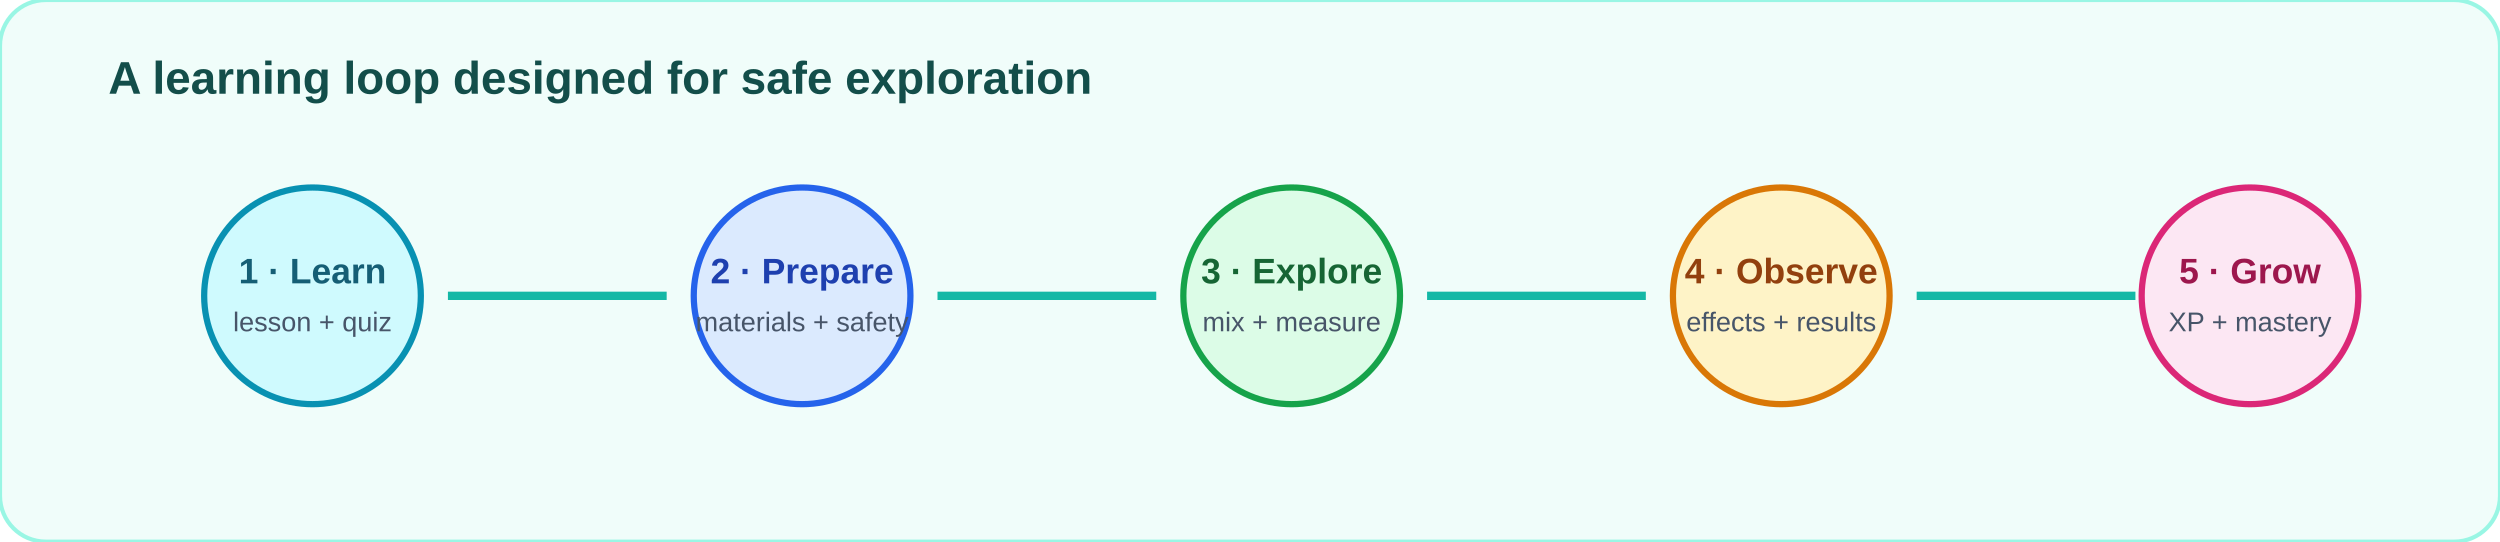
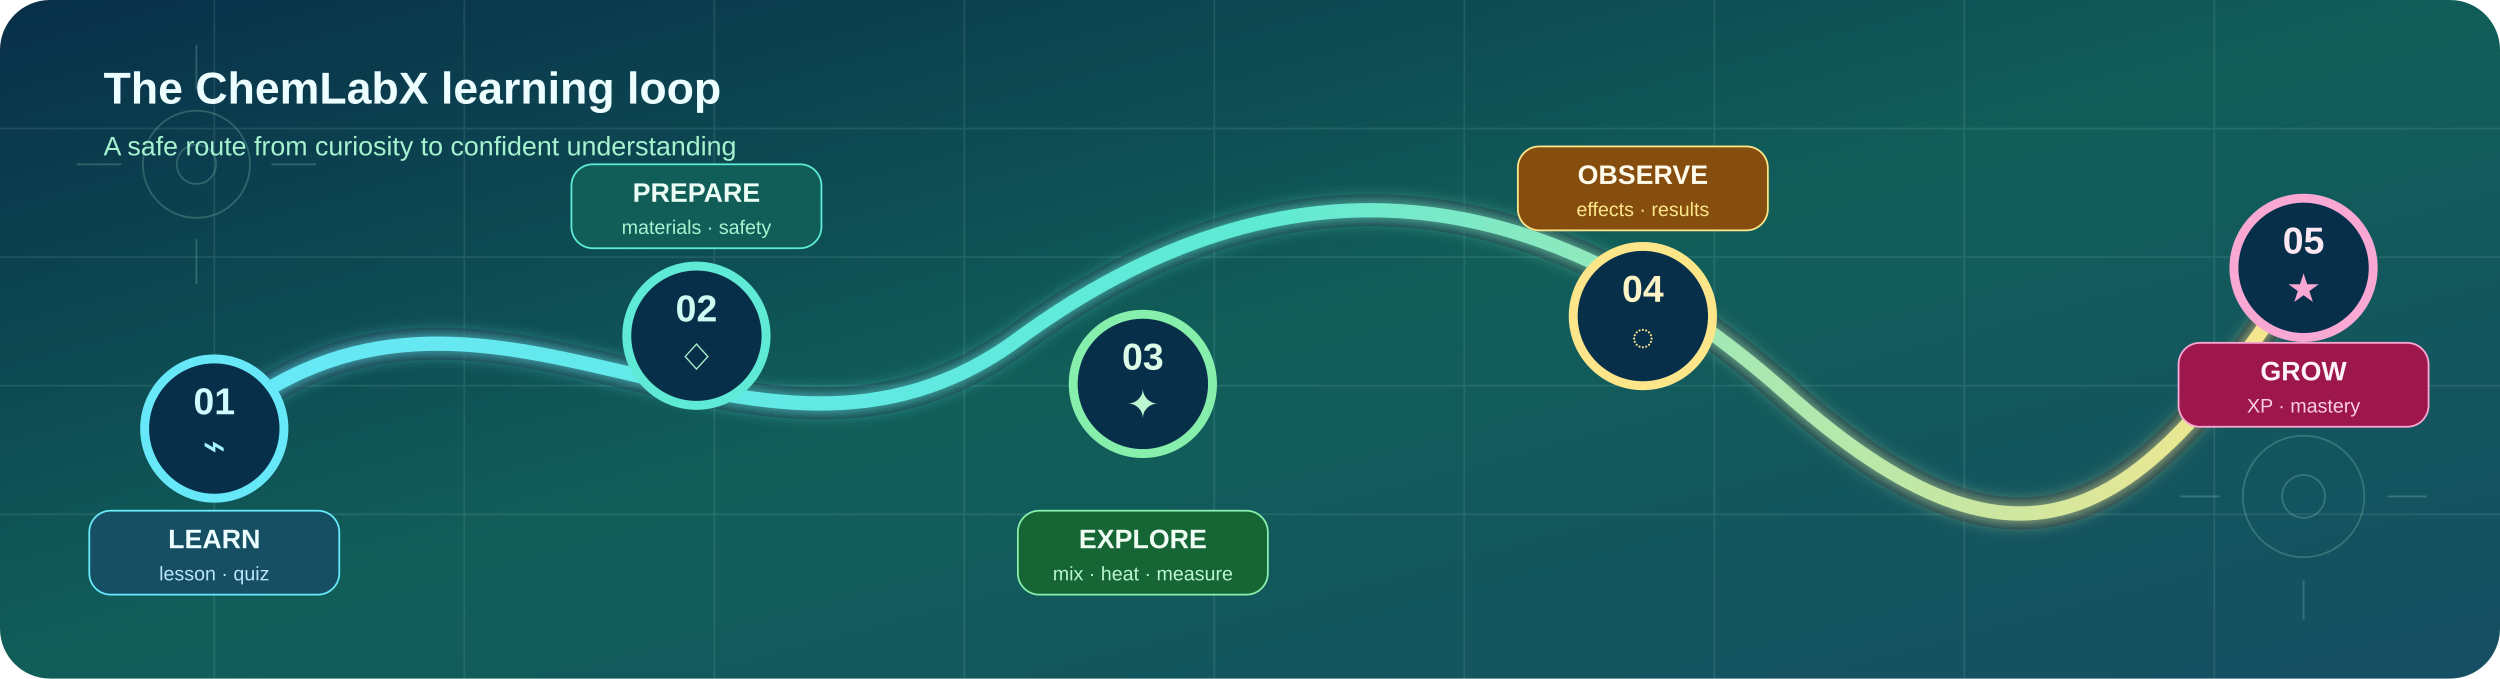
- <svg xmlns="http://www.w3.org/2000/svg" viewBox="0 0 1200 260" role="img" aria-labelledby="title">
-   <rect width="1200" height="260" rx="22" fill="#f0fdfa" stroke="#99f6e4" stroke-width="2" />
-   <text x="52" y="45" fill="#134e4a" font-family="Arial" font-size="22" font-weight="700">A learning loop designed for safe exploration</text>
-   <g font-family="Arial" text-anchor="middle">
+ <svg xmlns="http://www.w3.org/2000/svg" viewBox="0 0 1400 380" role="img" aria-labelledby="title desc">
+   <defs>
+     <linearGradient id="bg" x1="0" y1="0" x2="1" y2="1">
+       <stop stop-color="#082f49" />
+       <stop offset=".5" stop-color="#115e59" />
+       <stop offset="1" stop-color="#164e63" />
+     </linearGradient>
+     <linearGradient id="route" x1="0" x2="1">
+       <stop stop-color="#67e8f9" />
+       <stop offset=".5" stop-color="#5eead4" />
+       <stop offset="1" stop-color="#fde68a" />
+     </linearGradient>
+     <filter id="glow">
+       <feGaussianBlur stdDeviation="5" result="blur" />
+       <feMerge>
+         <feMergeNode in="blur" />
+         <feMergeNode in="SourceGraphic" />
+       </feMerge>
+     </filter>
+   </defs>
+   <rect width="1400" height="380" rx="28" fill="url(#bg)" />
+   <g opacity=".1" stroke="#cffafe">
+     <path d="M0 72h1400M0 144h1400M0 216h1400M0 288h1400M120 0v380M260 0v380M400 0v380M540 0v380M680 0v380M820 0v380M960 0v380M1100 0v380M1240 0v380" />
+   </g>
+   <g fill="none" stroke="#a7f3d0" opacity=".22">
+     <circle cx="110" cy="92" r="30" />
+     <circle cx="110" cy="92" r="11" />
+     <path d="M110 50v-25M110 134v25M68 92H43M152 92h25" />
+     <circle cx="1290" cy="278" r="34" />
+     <circle cx="1290" cy="278" r="12" />
+     <path d="M1290 231v-22M1290 325v22M1243 278h-22M1337 278h22" />
+   </g>
+   <g font-family="Arial,Helvetica,sans-serif">
+     <text x="58" y="58" fill="#ecfeff" font-size="25" font-weight="700">The ChemLabX learning loop</text>
+     <text x="58" y="87" fill="#a7f3d0" font-size="15">A safe route from curiosity to confident understanding</text>
+   </g>
+   <path d="M120 240 C 270 110, 420 300, 570 190 S 865 100, 1000 220 S 1200 290, 1290 150" fill="none" stroke="#0f172a" opacity=".45" stroke-width="18" />
+   <path d="M120 240 C 270 110, 420 300, 570 190 S 865 100, 1000 220 S 1200 290, 1290 150" fill="none" stroke="url(#route)" stroke-width="8" stroke-linecap="round" filter="url(#glow)" />
+   <g font-family="Arial,Helvetica,sans-serif" text-anchor="middle">
    <g>
-       <circle cx="150" cy="142" r="52" fill="#cffafe" stroke="#0891b2" stroke-width="3" />
-       <text x="150" y="136" fill="#155e75" font-size="17" font-weight="700">1 · Learn</text>
-       <text x="150" y="159" fill="#475569" font-size="13">lesson + quiz</text>
+       <circle cx="120" cy="240" r="39" fill="#082f49" stroke="#67e8f9" stroke-width="5" />
+       <text x="120" y="232" fill="#cffafe" font-size="21" font-weight="700">01</text>
+       <text x="120" y="257" fill="#a5f3fc" font-size="22">⌁</text>
+       <rect x="50" y="286" width="140" height="47" rx="12" fill="#164e63" stroke="#67e8f9" />
+       <text x="120" y="307" fill="#ecfeff" font-size="15" font-weight="700">LEARN</text>
+       <text x="120" y="325" fill="#bae6fd" font-size="11">lesson · quiz</text>
    </g>
-     <path d="M215 142h105" stroke="#14b8a6" stroke-width="4" />
    <g>
-       <circle cx="385" cy="142" r="52" fill="#dbeafe" stroke="#2563eb" stroke-width="3" />
-       <text x="385" y="136" fill="#1e40af" font-size="17" font-weight="700">2 · Prepare</text>
-       <text x="385" y="159" fill="#475569" font-size="13">materials + safety</text>
+       <circle cx="390" cy="188" r="39" fill="#082f49" stroke="#5eead4" stroke-width="5" />
+       <text x="390" y="180" fill="#ccfbf1" font-size="21" font-weight="700">02</text>
+       <text x="390" y="207" fill="#a7f3d0" font-size="22">◇</text>
+       <rect x="320" y="92" width="140" height="47" rx="12" fill="#115e59" stroke="#5eead4" />
+       <text x="390" y="113" fill="#ecfdf5" font-size="15" font-weight="700">PREPARE</text>
+       <text x="390" y="131" fill="#a7f3d0" font-size="11">materials · safety</text>
    </g>
-     <path d="M450 142h105" stroke="#14b8a6" stroke-width="4" />
    <g>
-       <circle cx="620" cy="142" r="52" fill="#dcfce7" stroke="#16a34a" stroke-width="3" />
-       <text x="620" y="136" fill="#166534" font-size="17" font-weight="700">3 · Explore</text>
-       <text x="620" y="159" fill="#475569" font-size="13">mix + measure</text>
+       <circle cx="640" cy="215" r="39" fill="#082f49" stroke="#86efac" stroke-width="5" />
+       <text x="640" y="207" fill="#dcfce7" font-size="21" font-weight="700">03</text>
+       <text x="640" y="234" fill="#bbf7d0" font-size="22">✦</text>
+       <rect x="570" y="286" width="140" height="47" rx="12" fill="#166534" stroke="#86efac" />
+       <text x="640" y="307" fill="#f0fdf4" font-size="15" font-weight="700">EXPLORE</text>
+       <text x="640" y="325" fill="#bbf7d0" font-size="11">mix · heat · measure</text>
    </g>
-     <path d="M685 142h105" stroke="#14b8a6" stroke-width="4" />
    <g>
-       <circle cx="855" cy="142" r="52" fill="#fef3c7" stroke="#d97706" stroke-width="3" />
-       <text x="855" y="136" fill="#92400e" font-size="17" font-weight="700">4 · Observe</text>
-       <text x="855" y="159" fill="#475569" font-size="13">effects + results</text>
+       <circle cx="920" cy="177" r="39" fill="#082f49" stroke="#fde68a" stroke-width="5" />
+       <text x="920" y="169" fill="#fef3c7" font-size="21" font-weight="700">04</text>
+       <text x="920" y="196" fill="#fde68a" font-size="22">◌</text>
+       <rect x="850" y="82" width="140" height="47" rx="12" fill="#854d0e" stroke="#fde68a" />
+       <text x="920" y="103" fill="#fffbeb" font-size="15" font-weight="700">OBSERVE</text>
+       <text x="920" y="121" fill="#fde68a" font-size="11">effects · results</text>
    </g>
-     <path d="M920 142h105" stroke="#14b8a6" stroke-width="4" />
    <g>
-       <circle cx="1080" cy="142" r="52" fill="#fce7f3" stroke="#db2777" stroke-width="3" />
-       <text x="1080" y="136" fill="#9d174d" font-size="17" font-weight="700">5 · Grow</text>
-       <text x="1080" y="159" fill="#475569" font-size="13">XP + mastery</text>
+       <circle cx="1290" cy="150" r="39" fill="#082f49" stroke="#f9a8d4" stroke-width="5" />
+       <text x="1290" y="142" fill="#fce7f3" font-size="21" font-weight="700">05</text>
+       <text x="1290" y="169" fill="#f9a8d4" font-size="22">★</text>
+       <rect x="1220" y="192" width="140" height="47" rx="12" fill="#9d174d" stroke="#f9a8d4" />
+       <text x="1290" y="213" fill="#fdf2f8" font-size="15" font-weight="700">GROW</text>
+       <text x="1290" y="231" fill="#fbcfe8" font-size="11">XP · mastery</text>
    </g>
  </g>
</svg>
